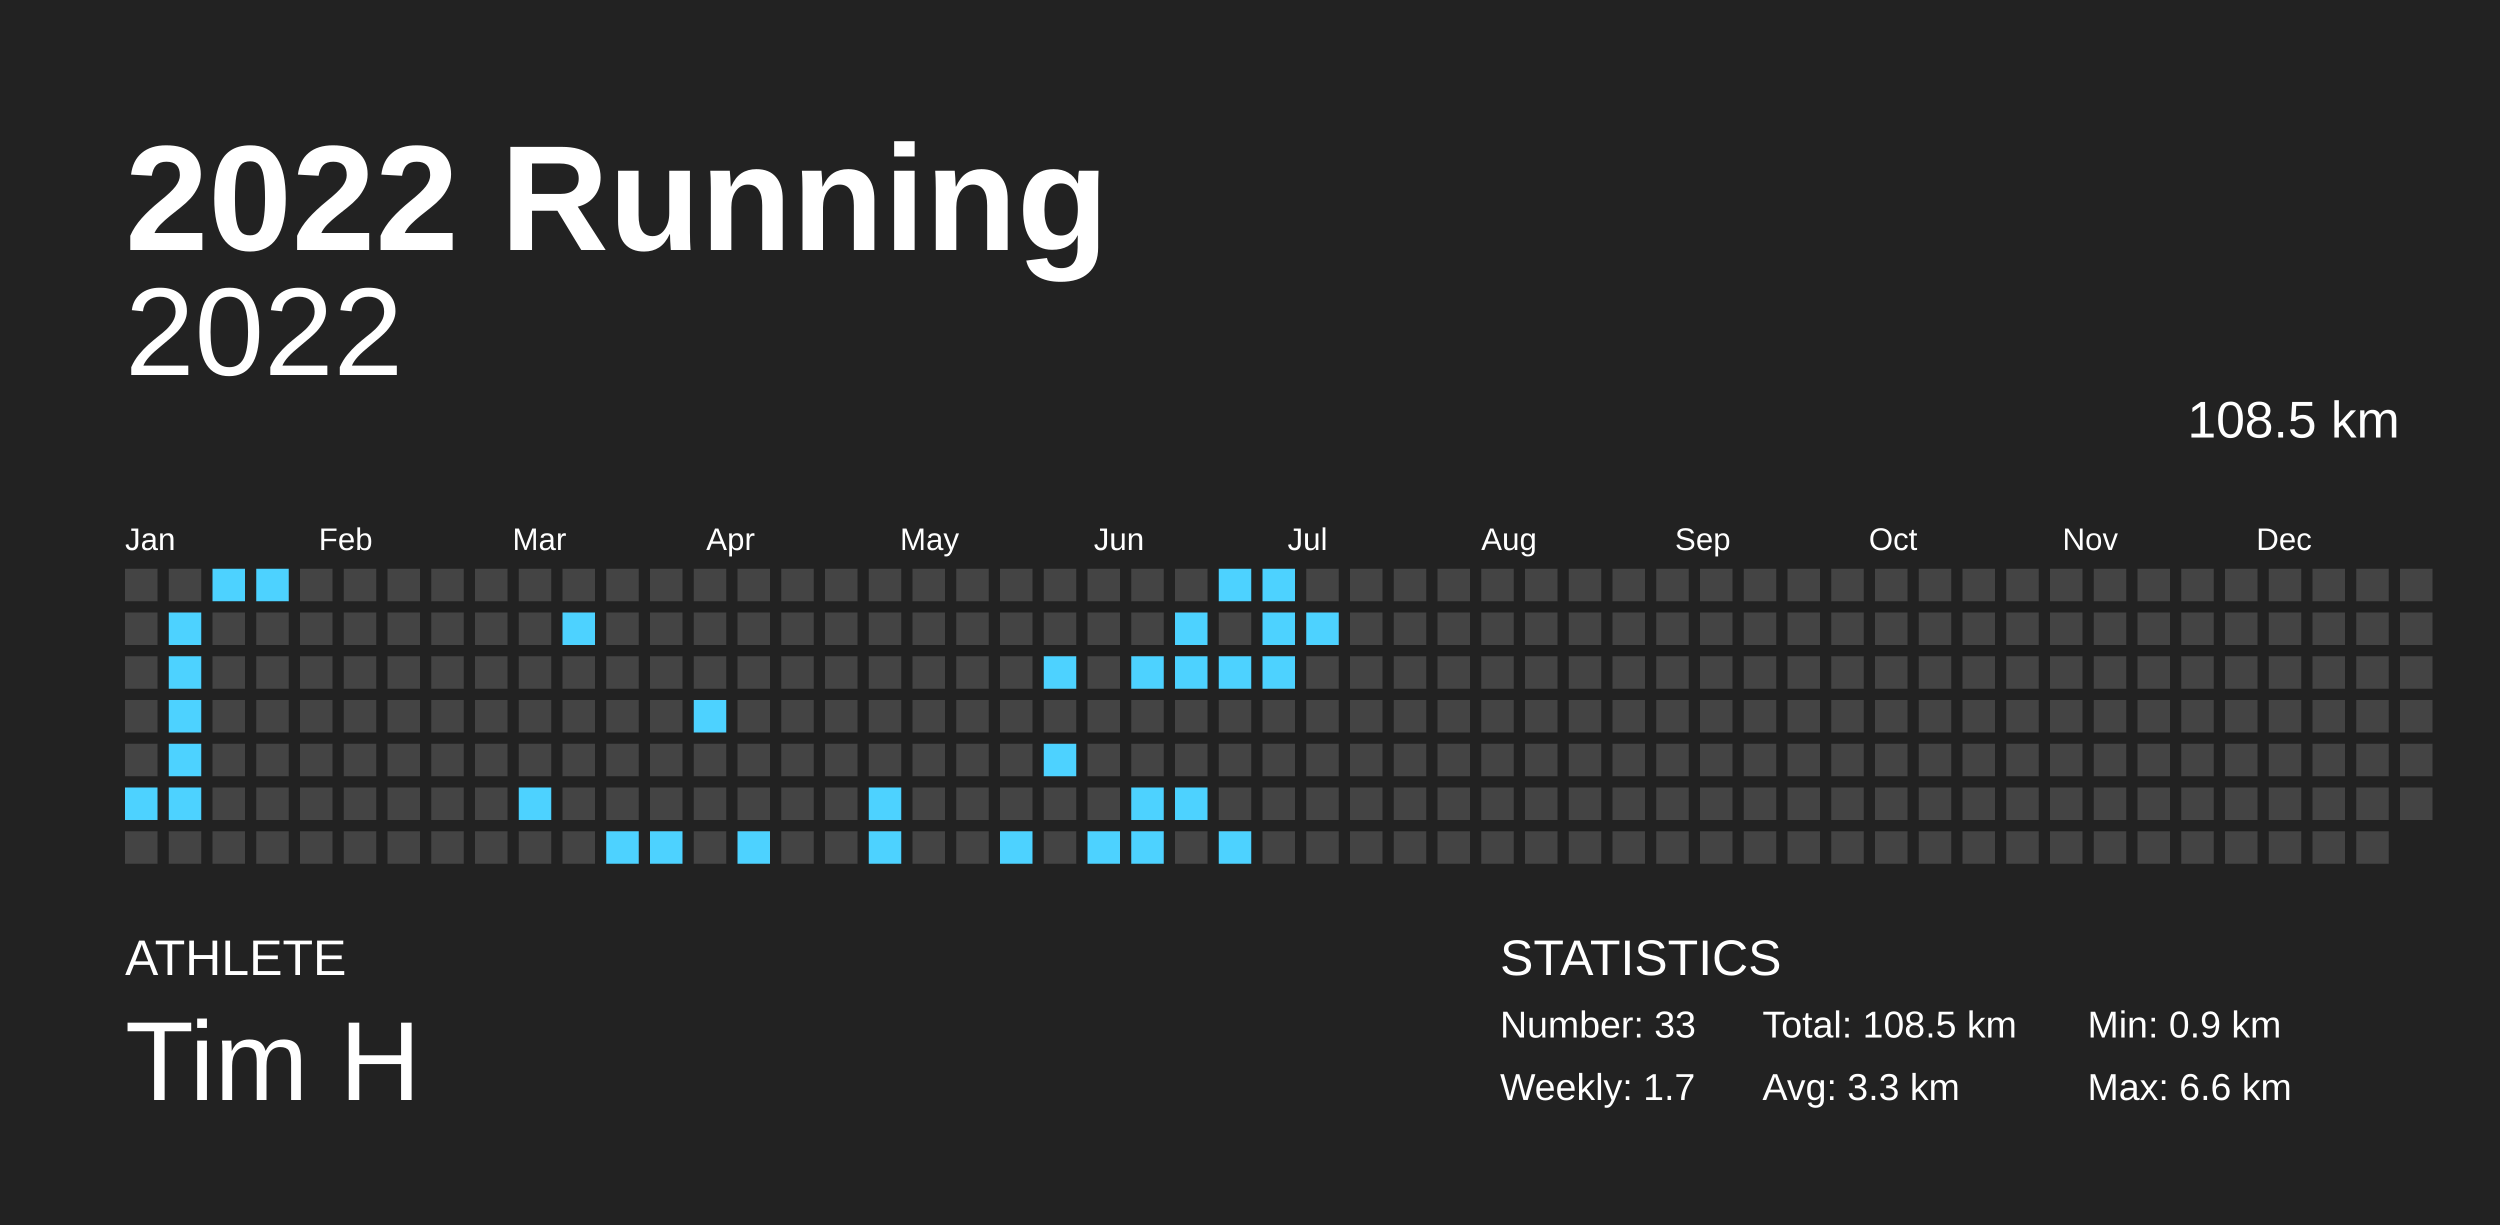
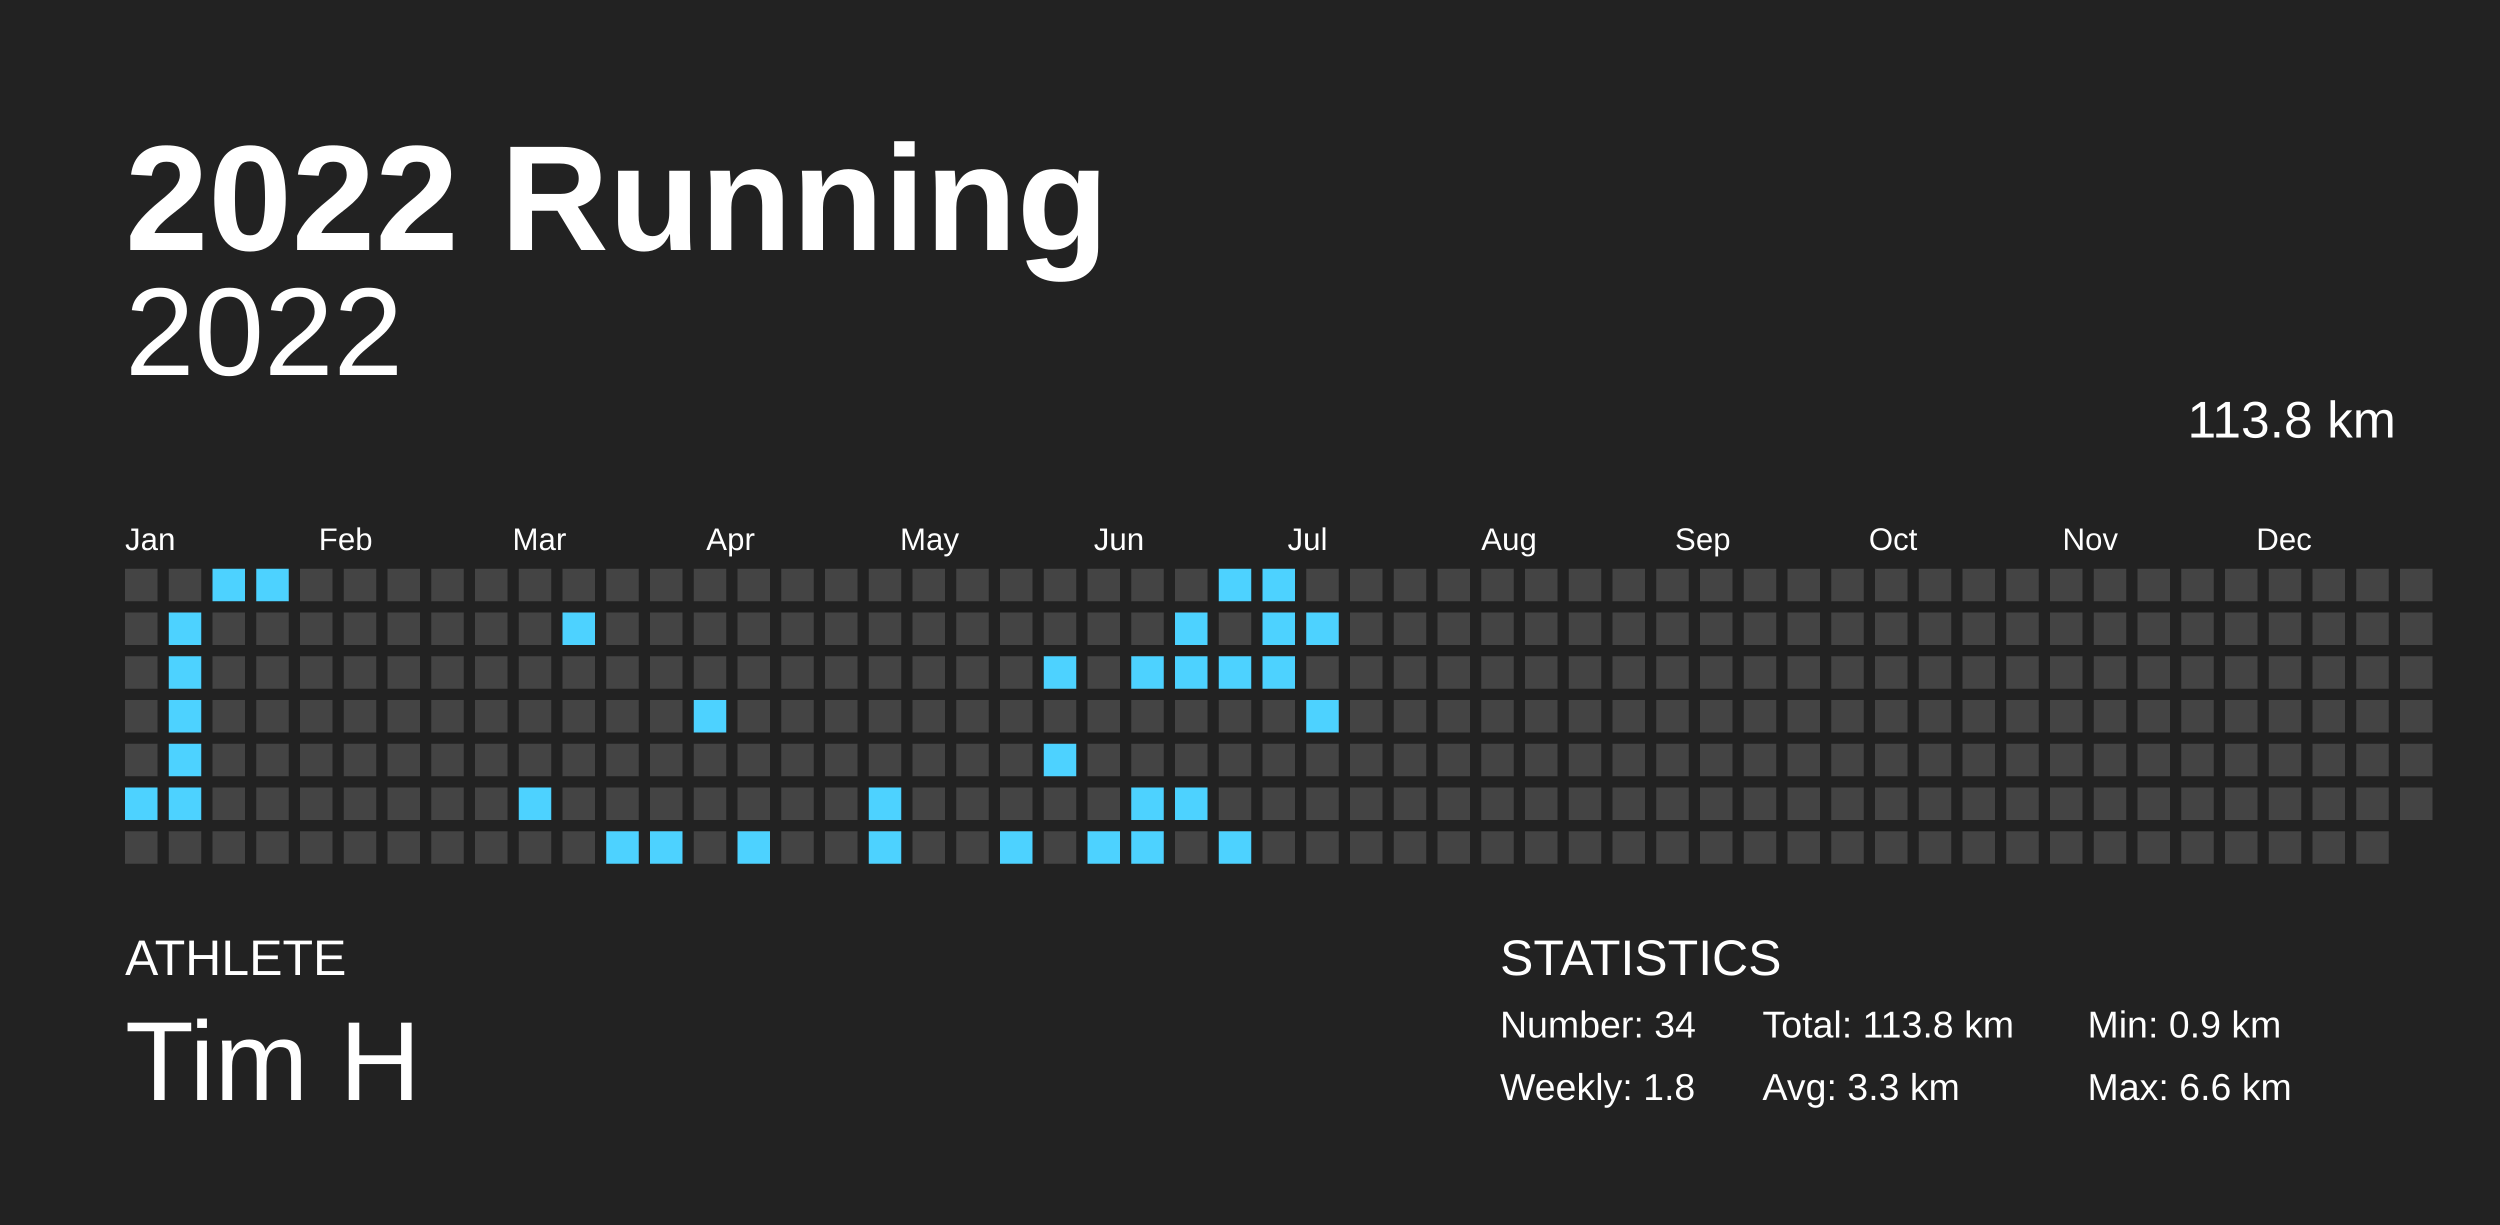
<svg xmlns="http://www.w3.org/2000/svg" baseProfile="full" height="98mm" version="1.1" viewBox="0,0,200,98" width="200mm">
  <defs />
  <rect fill="#222222" height="98" width="200" x="0" y="0" />
  <text fill="#FFFFFF" style="font-size:12px; font-family:Arial; font-weight:bold;" x="10" y="20">2022 Running</text>
  <text fill="#FFFFFF" style="font-size:4px; font-family:Arial" x="10" y="78">ATHLETE</text>
  <text fill="#FFFFFF" style="font-size:9px; font-family:Arial" x="10" y="88">Tim H</text>
  <text fill="#FFFFFF" style="font-size:4px; font-family:Arial" x="120" y="78">STATISTICS</text>
-   <text fill="#FFFFFF" style="font-size:3px; font-family:Arial" x="120" y="83">Number: 33</text>
-   <text fill="#FFFFFF" style="font-size:3px; font-family:Arial" x="120" y="88">Weekly: 1.7</text>
-   <text fill="#FFFFFF" style="font-size:3px; font-family:Arial" x="141" y="83">Total: 108.5 km</text>
+   <text fill="#FFFFFF" style="font-size:3px; font-family:Arial" x="120" y="83">Number: 34</text>
+   <text fill="#FFFFFF" style="font-size:3px; font-family:Arial" x="120" y="88">Weekly: 1.8</text>
+   <text fill="#FFFFFF" style="font-size:3px; font-family:Arial" x="141" y="83">Total: 113.8 km</text>
  <text fill="#FFFFFF" style="font-size:3px; font-family:Arial" x="141" y="88">Avg: 3.3 km</text>
  <text fill="#FFFFFF" style="font-size:3px; font-family:Arial" x="167" y="83">Min: 0.9 km</text>
  <text fill="#FFFFFF" style="font-size:3px; font-family:Arial" x="167" y="88">Max: 6.6 km</text>
  <text alignment-baseline="hanging" fill="#FFFFFF" style="font-size:10.0px; font-family:Arial;" x="10" y="30">2022</text>
-   <text alignment-baseline="hanging" fill="#FFFFFF" style="font-size:4.125px; font-family:Arial;" x="175" y="35">108.5 km</text>
+   <text alignment-baseline="hanging" fill="#FFFFFF" style="font-size:4.125px; font-family:Arial;" x="175" y="35">113.8 km</text>
  <text fill="#FFFFFF" style="font-size:2.5px; font-family:Arial" x="10.0" y="44">Jan</text>
  <text fill="#FFFFFF" style="font-size:2.5px; font-family:Arial" x="25.5" y="44">Feb</text>
  <text fill="#FFFFFF" style="font-size:2.5px; font-family:Arial" x="41.0" y="44">Mar</text>
  <text fill="#FFFFFF" style="font-size:2.5px; font-family:Arial" x="56.5" y="44">Apr</text>
  <text fill="#FFFFFF" style="font-size:2.5px; font-family:Arial" x="72.0" y="44">May</text>
  <text fill="#FFFFFF" style="font-size:2.5px; font-family:Arial" x="87.5" y="44">Jun</text>
  <text fill="#FFFFFF" style="font-size:2.5px; font-family:Arial" x="103.0" y="44">Jul</text>
  <text fill="#FFFFFF" style="font-size:2.5px; font-family:Arial" x="118.5" y="44">Aug</text>
  <text fill="#FFFFFF" style="font-size:2.5px; font-family:Arial" x="134.0" y="44">Sep</text>
  <text fill="#FFFFFF" style="font-size:2.5px; font-family:Arial" x="149.5" y="44">Oct</text>
  <text fill="#FFFFFF" style="font-size:2.5px; font-family:Arial" x="165.0" y="44">Nov</text>
  <text fill="#FFFFFF" style="font-size:2.5px; font-family:Arial" x="180.5" y="44">Dec</text>
  <rect fill="#444444" height="2.6" width="2.6" x="10.0" y="45.5" />
  <rect fill="#444444" height="2.6" width="2.6" x="10.0" y="49.0" />
  <rect fill="#444444" height="2.6" width="2.6" x="10.0" y="52.5" />
  <rect fill="#444444" height="2.6" width="2.6" x="10.0" y="56.0" />
  <rect fill="#444444" height="2.6" width="2.6" x="10.0" y="59.5" />
  <rect fill="#4dd2ff" height="2.6" width="2.6" x="10.0" y="63.0" />
  <rect fill="#444444" height="2.6" width="2.6" x="10.0" y="66.5" />
  <rect fill="#444444" height="2.6" width="2.6" x="13.5" y="45.5" />
  <rect fill="#4dd2ff" height="2.6" width="2.6" x="13.5" y="49.0" />
  <rect fill="#4dd2ff" height="2.6" width="2.6" x="13.5" y="52.5" />
  <rect fill="#4dd2ff" height="2.6" width="2.6" x="13.5" y="56.0" />
  <rect fill="#4dd2ff" height="2.6" width="2.6" x="13.5" y="59.5" />
  <rect fill="#4dd2ff" height="2.6" width="2.6" x="13.5" y="63.0" />
  <rect fill="#444444" height="2.6" width="2.6" x="13.5" y="66.5" />
  <rect fill="#4dd2ff" height="2.6" width="2.6" x="17.0" y="45.5" />
  <rect fill="#444444" height="2.6" width="2.6" x="17.0" y="49.0" />
  <rect fill="#444444" height="2.6" width="2.6" x="17.0" y="52.5" />
  <rect fill="#444444" height="2.6" width="2.6" x="17.0" y="56.0" />
  <rect fill="#444444" height="2.6" width="2.6" x="17.0" y="59.5" />
  <rect fill="#444444" height="2.6" width="2.6" x="17.0" y="63.0" />
  <rect fill="#444444" height="2.6" width="2.6" x="17.0" y="66.5" />
  <rect fill="#4dd2ff" height="2.6" width="2.6" x="20.5" y="45.5" />
  <rect fill="#444444" height="2.6" width="2.6" x="20.5" y="49.0" />
  <rect fill="#444444" height="2.6" width="2.6" x="20.5" y="52.5" />
  <rect fill="#444444" height="2.6" width="2.6" x="20.5" y="56.0" />
  <rect fill="#444444" height="2.6" width="2.6" x="20.5" y="59.5" />
  <rect fill="#444444" height="2.6" width="2.6" x="20.5" y="63.0" />
  <rect fill="#444444" height="2.6" width="2.6" x="20.5" y="66.5" />
  <rect fill="#444444" height="2.6" width="2.6" x="24.0" y="45.5" />
  <rect fill="#444444" height="2.6" width="2.6" x="24.0" y="49.0" />
  <rect fill="#444444" height="2.6" width="2.6" x="24.0" y="52.5" />
  <rect fill="#444444" height="2.6" width="2.6" x="24.0" y="56.0" />
  <rect fill="#444444" height="2.6" width="2.6" x="24.0" y="59.5" />
  <rect fill="#444444" height="2.6" width="2.6" x="24.0" y="63.0" />
  <rect fill="#444444" height="2.6" width="2.6" x="24.0" y="66.5" />
  <rect fill="#444444" height="2.6" width="2.6" x="27.5" y="45.5" />
  <rect fill="#444444" height="2.6" width="2.6" x="27.5" y="49.0" />
  <rect fill="#444444" height="2.6" width="2.6" x="27.5" y="52.5" />
  <rect fill="#444444" height="2.6" width="2.6" x="27.5" y="56.0" />
  <rect fill="#444444" height="2.6" width="2.6" x="27.5" y="59.5" />
  <rect fill="#444444" height="2.6" width="2.6" x="27.5" y="63.0" />
  <rect fill="#444444" height="2.6" width="2.6" x="27.5" y="66.5" />
  <rect fill="#444444" height="2.6" width="2.6" x="31.0" y="45.5" />
  <rect fill="#444444" height="2.6" width="2.6" x="31.0" y="49.0" />
  <rect fill="#444444" height="2.6" width="2.6" x="31.0" y="52.5" />
  <rect fill="#444444" height="2.6" width="2.6" x="31.0" y="56.0" />
  <rect fill="#444444" height="2.6" width="2.6" x="31.0" y="59.5" />
  <rect fill="#444444" height="2.6" width="2.6" x="31.0" y="63.0" />
  <rect fill="#444444" height="2.6" width="2.6" x="31.0" y="66.5" />
  <rect fill="#444444" height="2.6" width="2.6" x="34.5" y="45.5" />
  <rect fill="#444444" height="2.6" width="2.6" x="34.5" y="49.0" />
  <rect fill="#444444" height="2.6" width="2.6" x="34.5" y="52.5" />
  <rect fill="#444444" height="2.6" width="2.6" x="34.5" y="56.0" />
  <rect fill="#444444" height="2.6" width="2.6" x="34.5" y="59.5" />
  <rect fill="#444444" height="2.6" width="2.6" x="34.5" y="63.0" />
  <rect fill="#444444" height="2.6" width="2.6" x="34.5" y="66.5" />
  <rect fill="#444444" height="2.6" width="2.6" x="38.0" y="45.5" />
  <rect fill="#444444" height="2.6" width="2.6" x="38.0" y="49.0" />
  <rect fill="#444444" height="2.6" width="2.6" x="38.0" y="52.5" />
  <rect fill="#444444" height="2.6" width="2.6" x="38.0" y="56.0" />
  <rect fill="#444444" height="2.6" width="2.6" x="38.0" y="59.5" />
  <rect fill="#444444" height="2.6" width="2.6" x="38.0" y="63.0" />
  <rect fill="#444444" height="2.6" width="2.6" x="38.0" y="66.5" />
  <rect fill="#444444" height="2.6" width="2.6" x="41.5" y="45.5" />
  <rect fill="#444444" height="2.6" width="2.6" x="41.5" y="49.0" />
  <rect fill="#444444" height="2.6" width="2.6" x="41.5" y="52.5" />
  <rect fill="#444444" height="2.6" width="2.6" x="41.5" y="56.0" />
  <rect fill="#444444" height="2.6" width="2.6" x="41.5" y="59.5" />
  <rect fill="#4dd2ff" height="2.6" width="2.6" x="41.5" y="63.0" />
  <rect fill="#444444" height="2.6" width="2.6" x="41.5" y="66.5" />
  <rect fill="#444444" height="2.6" width="2.6" x="45.0" y="45.5" />
  <rect fill="#4dd2ff" height="2.6" width="2.6" x="45.0" y="49.0" />
  <rect fill="#444444" height="2.6" width="2.6" x="45.0" y="52.5" />
  <rect fill="#444444" height="2.6" width="2.6" x="45.0" y="56.0" />
  <rect fill="#444444" height="2.6" width="2.6" x="45.0" y="59.5" />
  <rect fill="#444444" height="2.6" width="2.6" x="45.0" y="63.0" />
  <rect fill="#444444" height="2.6" width="2.6" x="45.0" y="66.5" />
  <rect fill="#444444" height="2.6" width="2.6" x="48.5" y="45.5" />
  <rect fill="#444444" height="2.6" width="2.6" x="48.5" y="49.0" />
  <rect fill="#444444" height="2.6" width="2.6" x="48.5" y="52.5" />
  <rect fill="#444444" height="2.6" width="2.6" x="48.5" y="56.0" />
  <rect fill="#444444" height="2.6" width="2.6" x="48.5" y="59.5" />
  <rect fill="#444444" height="2.6" width="2.6" x="48.5" y="63.0" />
  <rect fill="#4dd2ff" height="2.6" width="2.6" x="48.5" y="66.5" />
  <rect fill="#444444" height="2.6" width="2.6" x="52.0" y="45.5" />
  <rect fill="#444444" height="2.6" width="2.6" x="52.0" y="49.0" />
  <rect fill="#444444" height="2.6" width="2.6" x="52.0" y="52.5" />
  <rect fill="#444444" height="2.6" width="2.6" x="52.0" y="56.0" />
  <rect fill="#444444" height="2.6" width="2.6" x="52.0" y="59.5" />
  <rect fill="#444444" height="2.6" width="2.6" x="52.0" y="63.0" />
  <rect fill="#4dd2ff" height="2.6" width="2.6" x="52.0" y="66.5" />
  <rect fill="#444444" height="2.6" width="2.6" x="55.5" y="45.5" />
  <rect fill="#444444" height="2.6" width="2.6" x="55.5" y="49.0" />
  <rect fill="#444444" height="2.6" width="2.6" x="55.5" y="52.5" />
  <rect fill="#4dd2ff" height="2.6" width="2.6" x="55.5" y="56.0" />
  <rect fill="#444444" height="2.6" width="2.6" x="55.5" y="59.5" />
  <rect fill="#444444" height="2.6" width="2.6" x="55.5" y="63.0" />
  <rect fill="#444444" height="2.6" width="2.6" x="55.5" y="66.5" />
  <rect fill="#444444" height="2.6" width="2.6" x="59.0" y="45.5" />
  <rect fill="#444444" height="2.6" width="2.6" x="59.0" y="49.0" />
  <rect fill="#444444" height="2.6" width="2.6" x="59.0" y="52.5" />
  <rect fill="#444444" height="2.6" width="2.6" x="59.0" y="56.0" />
  <rect fill="#444444" height="2.6" width="2.6" x="59.0" y="59.5" />
  <rect fill="#444444" height="2.6" width="2.6" x="59.0" y="63.0" />
  <rect fill="#4dd2ff" height="2.6" width="2.6" x="59.0" y="66.5" />
  <rect fill="#444444" height="2.6" width="2.6" x="62.5" y="45.5" />
  <rect fill="#444444" height="2.6" width="2.6" x="62.5" y="49.0" />
  <rect fill="#444444" height="2.6" width="2.6" x="62.5" y="52.5" />
  <rect fill="#444444" height="2.6" width="2.6" x="62.5" y="56.0" />
  <rect fill="#444444" height="2.6" width="2.6" x="62.5" y="59.5" />
  <rect fill="#444444" height="2.6" width="2.6" x="62.5" y="63.0" />
  <rect fill="#444444" height="2.6" width="2.6" x="62.5" y="66.5" />
  <rect fill="#444444" height="2.6" width="2.6" x="66.0" y="45.5" />
  <rect fill="#444444" height="2.6" width="2.6" x="66.0" y="49.0" />
  <rect fill="#444444" height="2.6" width="2.6" x="66.0" y="52.5" />
  <rect fill="#444444" height="2.6" width="2.6" x="66.0" y="56.0" />
  <rect fill="#444444" height="2.6" width="2.6" x="66.0" y="59.5" />
  <rect fill="#444444" height="2.6" width="2.6" x="66.0" y="63.0" />
  <rect fill="#444444" height="2.6" width="2.6" x="66.0" y="66.5" />
  <rect fill="#444444" height="2.6" width="2.6" x="69.5" y="45.5" />
  <rect fill="#444444" height="2.6" width="2.6" x="69.5" y="49.0" />
  <rect fill="#444444" height="2.6" width="2.6" x="69.5" y="52.5" />
  <rect fill="#444444" height="2.6" width="2.6" x="69.5" y="56.0" />
  <rect fill="#444444" height="2.6" width="2.6" x="69.5" y="59.5" />
  <rect fill="#4dd2ff" height="2.6" width="2.6" x="69.5" y="63.0" />
  <rect fill="#4dd2ff" height="2.6" width="2.6" x="69.5" y="66.5" />
  <rect fill="#444444" height="2.6" width="2.6" x="73.0" y="45.5" />
  <rect fill="#444444" height="2.6" width="2.6" x="73.0" y="49.0" />
  <rect fill="#444444" height="2.6" width="2.6" x="73.0" y="52.5" />
  <rect fill="#444444" height="2.6" width="2.6" x="73.0" y="56.0" />
  <rect fill="#444444" height="2.6" width="2.6" x="73.0" y="59.5" />
  <rect fill="#444444" height="2.6" width="2.6" x="73.0" y="63.0" />
  <rect fill="#444444" height="2.6" width="2.6" x="73.0" y="66.5" />
  <rect fill="#444444" height="2.6" width="2.6" x="76.5" y="45.5" />
  <rect fill="#444444" height="2.6" width="2.6" x="76.5" y="49.0" />
  <rect fill="#444444" height="2.6" width="2.6" x="76.5" y="52.5" />
  <rect fill="#444444" height="2.6" width="2.6" x="76.5" y="56.0" />
  <rect fill="#444444" height="2.6" width="2.6" x="76.5" y="59.5" />
  <rect fill="#444444" height="2.6" width="2.6" x="76.5" y="63.0" />
  <rect fill="#444444" height="2.6" width="2.6" x="76.5" y="66.5" />
  <rect fill="#444444" height="2.6" width="2.6" x="80.0" y="45.5" />
  <rect fill="#444444" height="2.6" width="2.6" x="80.0" y="49.0" />
  <rect fill="#444444" height="2.6" width="2.6" x="80.0" y="52.5" />
  <rect fill="#444444" height="2.6" width="2.6" x="80.0" y="56.0" />
  <rect fill="#444444" height="2.6" width="2.6" x="80.0" y="59.5" />
  <rect fill="#444444" height="2.6" width="2.6" x="80.0" y="63.0" />
  <rect fill="#4dd2ff" height="2.6" width="2.6" x="80.0" y="66.5" />
  <rect fill="#444444" height="2.6" width="2.6" x="83.5" y="45.5" />
  <rect fill="#444444" height="2.6" width="2.6" x="83.5" y="49.0" />
  <rect fill="#4dd2ff" height="2.6" width="2.6" x="83.5" y="52.5" />
  <rect fill="#444444" height="2.6" width="2.6" x="83.5" y="56.0" />
  <rect fill="#4dd2ff" height="2.6" width="2.6" x="83.5" y="59.5" />
  <rect fill="#444444" height="2.6" width="2.6" x="83.5" y="63.0" />
  <rect fill="#444444" height="2.6" width="2.6" x="83.5" y="66.5" />
  <rect fill="#444444" height="2.6" width="2.6" x="87.0" y="45.5" />
  <rect fill="#444444" height="2.6" width="2.6" x="87.0" y="49.0" />
  <rect fill="#444444" height="2.6" width="2.6" x="87.0" y="52.5" />
  <rect fill="#444444" height="2.6" width="2.6" x="87.0" y="56.0" />
  <rect fill="#444444" height="2.6" width="2.6" x="87.0" y="59.5" />
  <rect fill="#444444" height="2.6" width="2.6" x="87.0" y="63.0" />
  <rect fill="#4dd2ff" height="2.6" width="2.6" x="87.0" y="66.5" />
  <rect fill="#444444" height="2.6" width="2.6" x="90.5" y="45.5" />
  <rect fill="#444444" height="2.6" width="2.6" x="90.5" y="49.0" />
  <rect fill="#4dd2ff" height="2.6" width="2.6" x="90.5" y="52.5" />
  <rect fill="#444444" height="2.6" width="2.6" x="90.5" y="56.0" />
  <rect fill="#444444" height="2.6" width="2.6" x="90.5" y="59.5" />
  <rect fill="#4dd2ff" height="2.6" width="2.6" x="90.5" y="63.0" />
  <rect fill="#4dd2ff" height="2.6" width="2.6" x="90.5" y="66.5" />
  <rect fill="#444444" height="2.6" width="2.6" x="94.0" y="45.5" />
  <rect fill="#4dd2ff" height="2.6" width="2.6" x="94.0" y="49.0" />
  <rect fill="#4dd2ff" height="2.6" width="2.6" x="94.0" y="52.5" />
  <rect fill="#444444" height="2.6" width="2.6" x="94.0" y="56.0" />
  <rect fill="#444444" height="2.6" width="2.6" x="94.0" y="59.5" />
  <rect fill="#4dd2ff" height="2.6" width="2.6" x="94.0" y="63.0" />
  <rect fill="#444444" height="2.6" width="2.6" x="94.0" y="66.5" />
  <rect fill="#4dd2ff" height="2.6" width="2.6" x="97.5" y="45.5" />
  <rect fill="#444444" height="2.6" width="2.6" x="97.5" y="49.0" />
  <rect fill="#4dd2ff" height="2.6" width="2.6" x="97.5" y="52.5" />
  <rect fill="#444444" height="2.6" width="2.6" x="97.5" y="56.0" />
  <rect fill="#444444" height="2.6" width="2.6" x="97.5" y="59.5" />
  <rect fill="#444444" height="2.6" width="2.6" x="97.5" y="63.0" />
  <rect fill="#4dd2ff" height="2.6" width="2.6" x="97.5" y="66.5" />
  <rect fill="#4dd2ff" height="2.6" width="2.6" x="101.0" y="45.5" />
  <rect fill="#4dd2ff" height="2.6" width="2.6" x="101.0" y="49.0" />
  <rect fill="#4dd2ff" height="2.6" width="2.6" x="101.0" y="52.5" />
  <rect fill="#444444" height="2.6" width="2.6" x="101.0" y="56.0" />
  <rect fill="#444444" height="2.6" width="2.6" x="101.0" y="59.5" />
  <rect fill="#444444" height="2.6" width="2.6" x="101.0" y="63.0" />
  <rect fill="#444444" height="2.6" width="2.6" x="101.0" y="66.5" />
  <rect fill="#444444" height="2.6" width="2.6" x="104.5" y="45.5" />
  <rect fill="#4dd2ff" height="2.6" width="2.6" x="104.5" y="49.0" />
  <rect fill="#444444" height="2.6" width="2.6" x="104.5" y="52.5" />
-   <rect fill="#444444" height="2.6" width="2.6" x="104.5" y="56.0" />
+   <rect fill="#4dd2ff" height="2.6" width="2.6" x="104.5" y="56.0" />
  <rect fill="#444444" height="2.6" width="2.6" x="104.5" y="59.5" />
  <rect fill="#444444" height="2.6" width="2.6" x="104.5" y="63.0" />
  <rect fill="#444444" height="2.6" width="2.6" x="104.5" y="66.5" />
  <rect fill="#444444" height="2.6" width="2.6" x="108.0" y="45.5" />
  <rect fill="#444444" height="2.6" width="2.6" x="108.0" y="49.0" />
  <rect fill="#444444" height="2.6" width="2.6" x="108.0" y="52.5" />
  <rect fill="#444444" height="2.6" width="2.6" x="108.0" y="56.0" />
  <rect fill="#444444" height="2.6" width="2.6" x="108.0" y="59.5" />
  <rect fill="#444444" height="2.6" width="2.6" x="108.0" y="63.0" />
  <rect fill="#444444" height="2.6" width="2.6" x="108.0" y="66.5" />
  <rect fill="#444444" height="2.6" width="2.6" x="111.5" y="45.5" />
  <rect fill="#444444" height="2.6" width="2.6" x="111.5" y="49.0" />
  <rect fill="#444444" height="2.6" width="2.6" x="111.5" y="52.5" />
  <rect fill="#444444" height="2.6" width="2.6" x="111.5" y="56.0" />
  <rect fill="#444444" height="2.6" width="2.6" x="111.5" y="59.5" />
  <rect fill="#444444" height="2.6" width="2.6" x="111.5" y="63.0" />
  <rect fill="#444444" height="2.6" width="2.6" x="111.5" y="66.5" />
  <rect fill="#444444" height="2.6" width="2.6" x="115.0" y="45.5" />
  <rect fill="#444444" height="2.6" width="2.6" x="115.0" y="49.0" />
  <rect fill="#444444" height="2.6" width="2.6" x="115.0" y="52.5" />
  <rect fill="#444444" height="2.6" width="2.6" x="115.0" y="56.0" />
  <rect fill="#444444" height="2.6" width="2.6" x="115.0" y="59.5" />
  <rect fill="#444444" height="2.6" width="2.6" x="115.0" y="63.0" />
  <rect fill="#444444" height="2.6" width="2.6" x="115.0" y="66.5" />
  <rect fill="#444444" height="2.6" width="2.6" x="118.5" y="45.5" />
  <rect fill="#444444" height="2.6" width="2.6" x="118.5" y="49.0" />
  <rect fill="#444444" height="2.6" width="2.6" x="118.5" y="52.5" />
  <rect fill="#444444" height="2.6" width="2.6" x="118.5" y="56.0" />
  <rect fill="#444444" height="2.6" width="2.6" x="118.5" y="59.5" />
  <rect fill="#444444" height="2.6" width="2.6" x="118.5" y="63.0" />
  <rect fill="#444444" height="2.6" width="2.6" x="118.5" y="66.5" />
  <rect fill="#444444" height="2.6" width="2.6" x="122.0" y="45.5" />
  <rect fill="#444444" height="2.6" width="2.6" x="122.0" y="49.0" />
  <rect fill="#444444" height="2.6" width="2.6" x="122.0" y="52.5" />
  <rect fill="#444444" height="2.6" width="2.6" x="122.0" y="56.0" />
  <rect fill="#444444" height="2.6" width="2.6" x="122.0" y="59.5" />
  <rect fill="#444444" height="2.6" width="2.6" x="122.0" y="63.0" />
  <rect fill="#444444" height="2.6" width="2.6" x="122.0" y="66.5" />
  <rect fill="#444444" height="2.6" width="2.6" x="125.5" y="45.5" />
  <rect fill="#444444" height="2.6" width="2.6" x="125.5" y="49.0" />
  <rect fill="#444444" height="2.6" width="2.6" x="125.5" y="52.5" />
  <rect fill="#444444" height="2.6" width="2.6" x="125.5" y="56.0" />
  <rect fill="#444444" height="2.6" width="2.6" x="125.5" y="59.5" />
  <rect fill="#444444" height="2.6" width="2.6" x="125.5" y="63.0" />
  <rect fill="#444444" height="2.6" width="2.6" x="125.5" y="66.5" />
  <rect fill="#444444" height="2.6" width="2.6" x="129.0" y="45.5" />
  <rect fill="#444444" height="2.6" width="2.6" x="129.0" y="49.0" />
  <rect fill="#444444" height="2.6" width="2.6" x="129.0" y="52.5" />
  <rect fill="#444444" height="2.6" width="2.6" x="129.0" y="56.0" />
  <rect fill="#444444" height="2.6" width="2.6" x="129.0" y="59.5" />
  <rect fill="#444444" height="2.6" width="2.6" x="129.0" y="63.0" />
  <rect fill="#444444" height="2.6" width="2.6" x="129.0" y="66.5" />
  <rect fill="#444444" height="2.6" width="2.6" x="132.5" y="45.5" />
  <rect fill="#444444" height="2.6" width="2.6" x="132.5" y="49.0" />
  <rect fill="#444444" height="2.6" width="2.6" x="132.5" y="52.5" />
  <rect fill="#444444" height="2.6" width="2.6" x="132.5" y="56.0" />
  <rect fill="#444444" height="2.6" width="2.6" x="132.5" y="59.5" />
  <rect fill="#444444" height="2.6" width="2.6" x="132.5" y="63.0" />
  <rect fill="#444444" height="2.6" width="2.6" x="132.5" y="66.5" />
  <rect fill="#444444" height="2.6" width="2.6" x="136.0" y="45.5" />
  <rect fill="#444444" height="2.6" width="2.6" x="136.0" y="49.0" />
  <rect fill="#444444" height="2.6" width="2.6" x="136.0" y="52.5" />
  <rect fill="#444444" height="2.6" width="2.6" x="136.0" y="56.0" />
  <rect fill="#444444" height="2.6" width="2.6" x="136.0" y="59.5" />
  <rect fill="#444444" height="2.6" width="2.6" x="136.0" y="63.0" />
  <rect fill="#444444" height="2.6" width="2.6" x="136.0" y="66.5" />
  <rect fill="#444444" height="2.6" width="2.6" x="139.5" y="45.5" />
  <rect fill="#444444" height="2.6" width="2.6" x="139.5" y="49.0" />
  <rect fill="#444444" height="2.6" width="2.6" x="139.5" y="52.5" />
  <rect fill="#444444" height="2.6" width="2.6" x="139.5" y="56.0" />
  <rect fill="#444444" height="2.6" width="2.6" x="139.5" y="59.5" />
  <rect fill="#444444" height="2.6" width="2.6" x="139.5" y="63.0" />
  <rect fill="#444444" height="2.6" width="2.6" x="139.5" y="66.5" />
  <rect fill="#444444" height="2.6" width="2.6" x="143.0" y="45.5" />
  <rect fill="#444444" height="2.6" width="2.6" x="143.0" y="49.0" />
  <rect fill="#444444" height="2.6" width="2.6" x="143.0" y="52.5" />
  <rect fill="#444444" height="2.6" width="2.6" x="143.0" y="56.0" />
  <rect fill="#444444" height="2.6" width="2.6" x="143.0" y="59.5" />
  <rect fill="#444444" height="2.6" width="2.6" x="143.0" y="63.0" />
  <rect fill="#444444" height="2.6" width="2.6" x="143.0" y="66.5" />
  <rect fill="#444444" height="2.6" width="2.6" x="146.5" y="45.5" />
  <rect fill="#444444" height="2.6" width="2.6" x="146.5" y="49.0" />
  <rect fill="#444444" height="2.6" width="2.6" x="146.5" y="52.5" />
  <rect fill="#444444" height="2.6" width="2.6" x="146.5" y="56.0" />
  <rect fill="#444444" height="2.6" width="2.6" x="146.5" y="59.5" />
  <rect fill="#444444" height="2.6" width="2.6" x="146.5" y="63.0" />
  <rect fill="#444444" height="2.6" width="2.6" x="146.5" y="66.5" />
  <rect fill="#444444" height="2.6" width="2.6" x="150.0" y="45.5" />
  <rect fill="#444444" height="2.6" width="2.6" x="150.0" y="49.0" />
  <rect fill="#444444" height="2.6" width="2.6" x="150.0" y="52.5" />
  <rect fill="#444444" height="2.6" width="2.6" x="150.0" y="56.0" />
  <rect fill="#444444" height="2.6" width="2.6" x="150.0" y="59.5" />
  <rect fill="#444444" height="2.6" width="2.6" x="150.0" y="63.0" />
  <rect fill="#444444" height="2.6" width="2.6" x="150.0" y="66.5" />
  <rect fill="#444444" height="2.6" width="2.6" x="153.5" y="45.5" />
  <rect fill="#444444" height="2.6" width="2.6" x="153.5" y="49.0" />
  <rect fill="#444444" height="2.6" width="2.6" x="153.5" y="52.5" />
  <rect fill="#444444" height="2.6" width="2.6" x="153.5" y="56.0" />
  <rect fill="#444444" height="2.6" width="2.6" x="153.5" y="59.5" />
  <rect fill="#444444" height="2.6" width="2.6" x="153.5" y="63.0" />
  <rect fill="#444444" height="2.6" width="2.6" x="153.5" y="66.5" />
  <rect fill="#444444" height="2.6" width="2.6" x="157.0" y="45.5" />
  <rect fill="#444444" height="2.6" width="2.6" x="157.0" y="49.0" />
  <rect fill="#444444" height="2.6" width="2.6" x="157.0" y="52.5" />
  <rect fill="#444444" height="2.6" width="2.6" x="157.0" y="56.0" />
  <rect fill="#444444" height="2.6" width="2.6" x="157.0" y="59.5" />
  <rect fill="#444444" height="2.6" width="2.6" x="157.0" y="63.0" />
  <rect fill="#444444" height="2.6" width="2.6" x="157.0" y="66.5" />
  <rect fill="#444444" height="2.6" width="2.6" x="160.5" y="45.5" />
  <rect fill="#444444" height="2.6" width="2.6" x="160.5" y="49.0" />
  <rect fill="#444444" height="2.6" width="2.6" x="160.5" y="52.5" />
  <rect fill="#444444" height="2.6" width="2.6" x="160.5" y="56.0" />
  <rect fill="#444444" height="2.6" width="2.6" x="160.5" y="59.5" />
  <rect fill="#444444" height="2.6" width="2.6" x="160.5" y="63.0" />
  <rect fill="#444444" height="2.6" width="2.6" x="160.5" y="66.5" />
  <rect fill="#444444" height="2.6" width="2.6" x="164.0" y="45.5" />
  <rect fill="#444444" height="2.6" width="2.6" x="164.0" y="49.0" />
  <rect fill="#444444" height="2.6" width="2.6" x="164.0" y="52.5" />
  <rect fill="#444444" height="2.6" width="2.6" x="164.0" y="56.0" />
  <rect fill="#444444" height="2.6" width="2.6" x="164.0" y="59.5" />
  <rect fill="#444444" height="2.6" width="2.6" x="164.0" y="63.0" />
  <rect fill="#444444" height="2.6" width="2.6" x="164.0" y="66.5" />
  <rect fill="#444444" height="2.6" width="2.6" x="167.5" y="45.5" />
  <rect fill="#444444" height="2.6" width="2.6" x="167.5" y="49.0" />
  <rect fill="#444444" height="2.6" width="2.6" x="167.5" y="52.5" />
  <rect fill="#444444" height="2.6" width="2.6" x="167.5" y="56.0" />
  <rect fill="#444444" height="2.6" width="2.6" x="167.5" y="59.5" />
  <rect fill="#444444" height="2.6" width="2.6" x="167.5" y="63.0" />
  <rect fill="#444444" height="2.6" width="2.6" x="167.5" y="66.5" />
  <rect fill="#444444" height="2.6" width="2.6" x="171.0" y="45.5" />
  <rect fill="#444444" height="2.6" width="2.6" x="171.0" y="49.0" />
  <rect fill="#444444" height="2.6" width="2.6" x="171.0" y="52.5" />
  <rect fill="#444444" height="2.6" width="2.6" x="171.0" y="56.0" />
  <rect fill="#444444" height="2.6" width="2.6" x="171.0" y="59.5" />
  <rect fill="#444444" height="2.6" width="2.6" x="171.0" y="63.0" />
  <rect fill="#444444" height="2.6" width="2.6" x="171.0" y="66.5" />
  <rect fill="#444444" height="2.6" width="2.6" x="174.5" y="45.5" />
  <rect fill="#444444" height="2.6" width="2.6" x="174.5" y="49.0" />
  <rect fill="#444444" height="2.6" width="2.6" x="174.5" y="52.5" />
  <rect fill="#444444" height="2.6" width="2.6" x="174.5" y="56.0" />
  <rect fill="#444444" height="2.6" width="2.6" x="174.5" y="59.5" />
  <rect fill="#444444" height="2.6" width="2.6" x="174.5" y="63.0" />
  <rect fill="#444444" height="2.6" width="2.6" x="174.5" y="66.5" />
  <rect fill="#444444" height="2.6" width="2.6" x="178.0" y="45.5" />
  <rect fill="#444444" height="2.6" width="2.6" x="178.0" y="49.0" />
  <rect fill="#444444" height="2.6" width="2.6" x="178.0" y="52.5" />
  <rect fill="#444444" height="2.6" width="2.6" x="178.0" y="56.0" />
  <rect fill="#444444" height="2.6" width="2.6" x="178.0" y="59.5" />
  <rect fill="#444444" height="2.6" width="2.6" x="178.0" y="63.0" />
  <rect fill="#444444" height="2.6" width="2.6" x="178.0" y="66.5" />
  <rect fill="#444444" height="2.6" width="2.6" x="181.5" y="45.5" />
  <rect fill="#444444" height="2.6" width="2.6" x="181.5" y="49.0" />
  <rect fill="#444444" height="2.6" width="2.6" x="181.5" y="52.5" />
  <rect fill="#444444" height="2.6" width="2.6" x="181.5" y="56.0" />
  <rect fill="#444444" height="2.6" width="2.6" x="181.5" y="59.5" />
  <rect fill="#444444" height="2.6" width="2.6" x="181.5" y="63.0" />
  <rect fill="#444444" height="2.6" width="2.6" x="181.5" y="66.5" />
  <rect fill="#444444" height="2.6" width="2.6" x="185.0" y="45.5" />
  <rect fill="#444444" height="2.6" width="2.6" x="185.0" y="49.0" />
  <rect fill="#444444" height="2.6" width="2.6" x="185.0" y="52.5" />
  <rect fill="#444444" height="2.6" width="2.6" x="185.0" y="56.0" />
  <rect fill="#444444" height="2.6" width="2.6" x="185.0" y="59.5" />
  <rect fill="#444444" height="2.6" width="2.6" x="185.0" y="63.0" />
  <rect fill="#444444" height="2.6" width="2.6" x="185.0" y="66.5" />
  <rect fill="#444444" height="2.6" width="2.6" x="188.5" y="45.5" />
  <rect fill="#444444" height="2.6" width="2.6" x="188.5" y="49.0" />
  <rect fill="#444444" height="2.6" width="2.6" x="188.5" y="52.5" />
  <rect fill="#444444" height="2.6" width="2.6" x="188.5" y="56.0" />
  <rect fill="#444444" height="2.6" width="2.6" x="188.5" y="59.5" />
  <rect fill="#444444" height="2.6" width="2.6" x="188.5" y="63.0" />
  <rect fill="#444444" height="2.6" width="2.6" x="188.5" y="66.5" />
  <rect fill="#444444" height="2.6" width="2.6" x="192.0" y="45.5" />
  <rect fill="#444444" height="2.6" width="2.6" x="192.0" y="49.0" />
  <rect fill="#444444" height="2.6" width="2.6" x="192.0" y="52.5" />
  <rect fill="#444444" height="2.6" width="2.6" x="192.0" y="56.0" />
  <rect fill="#444444" height="2.6" width="2.6" x="192.0" y="59.5" />
  <rect fill="#444444" height="2.6" width="2.6" x="192.0" y="63.0" />
</svg>
